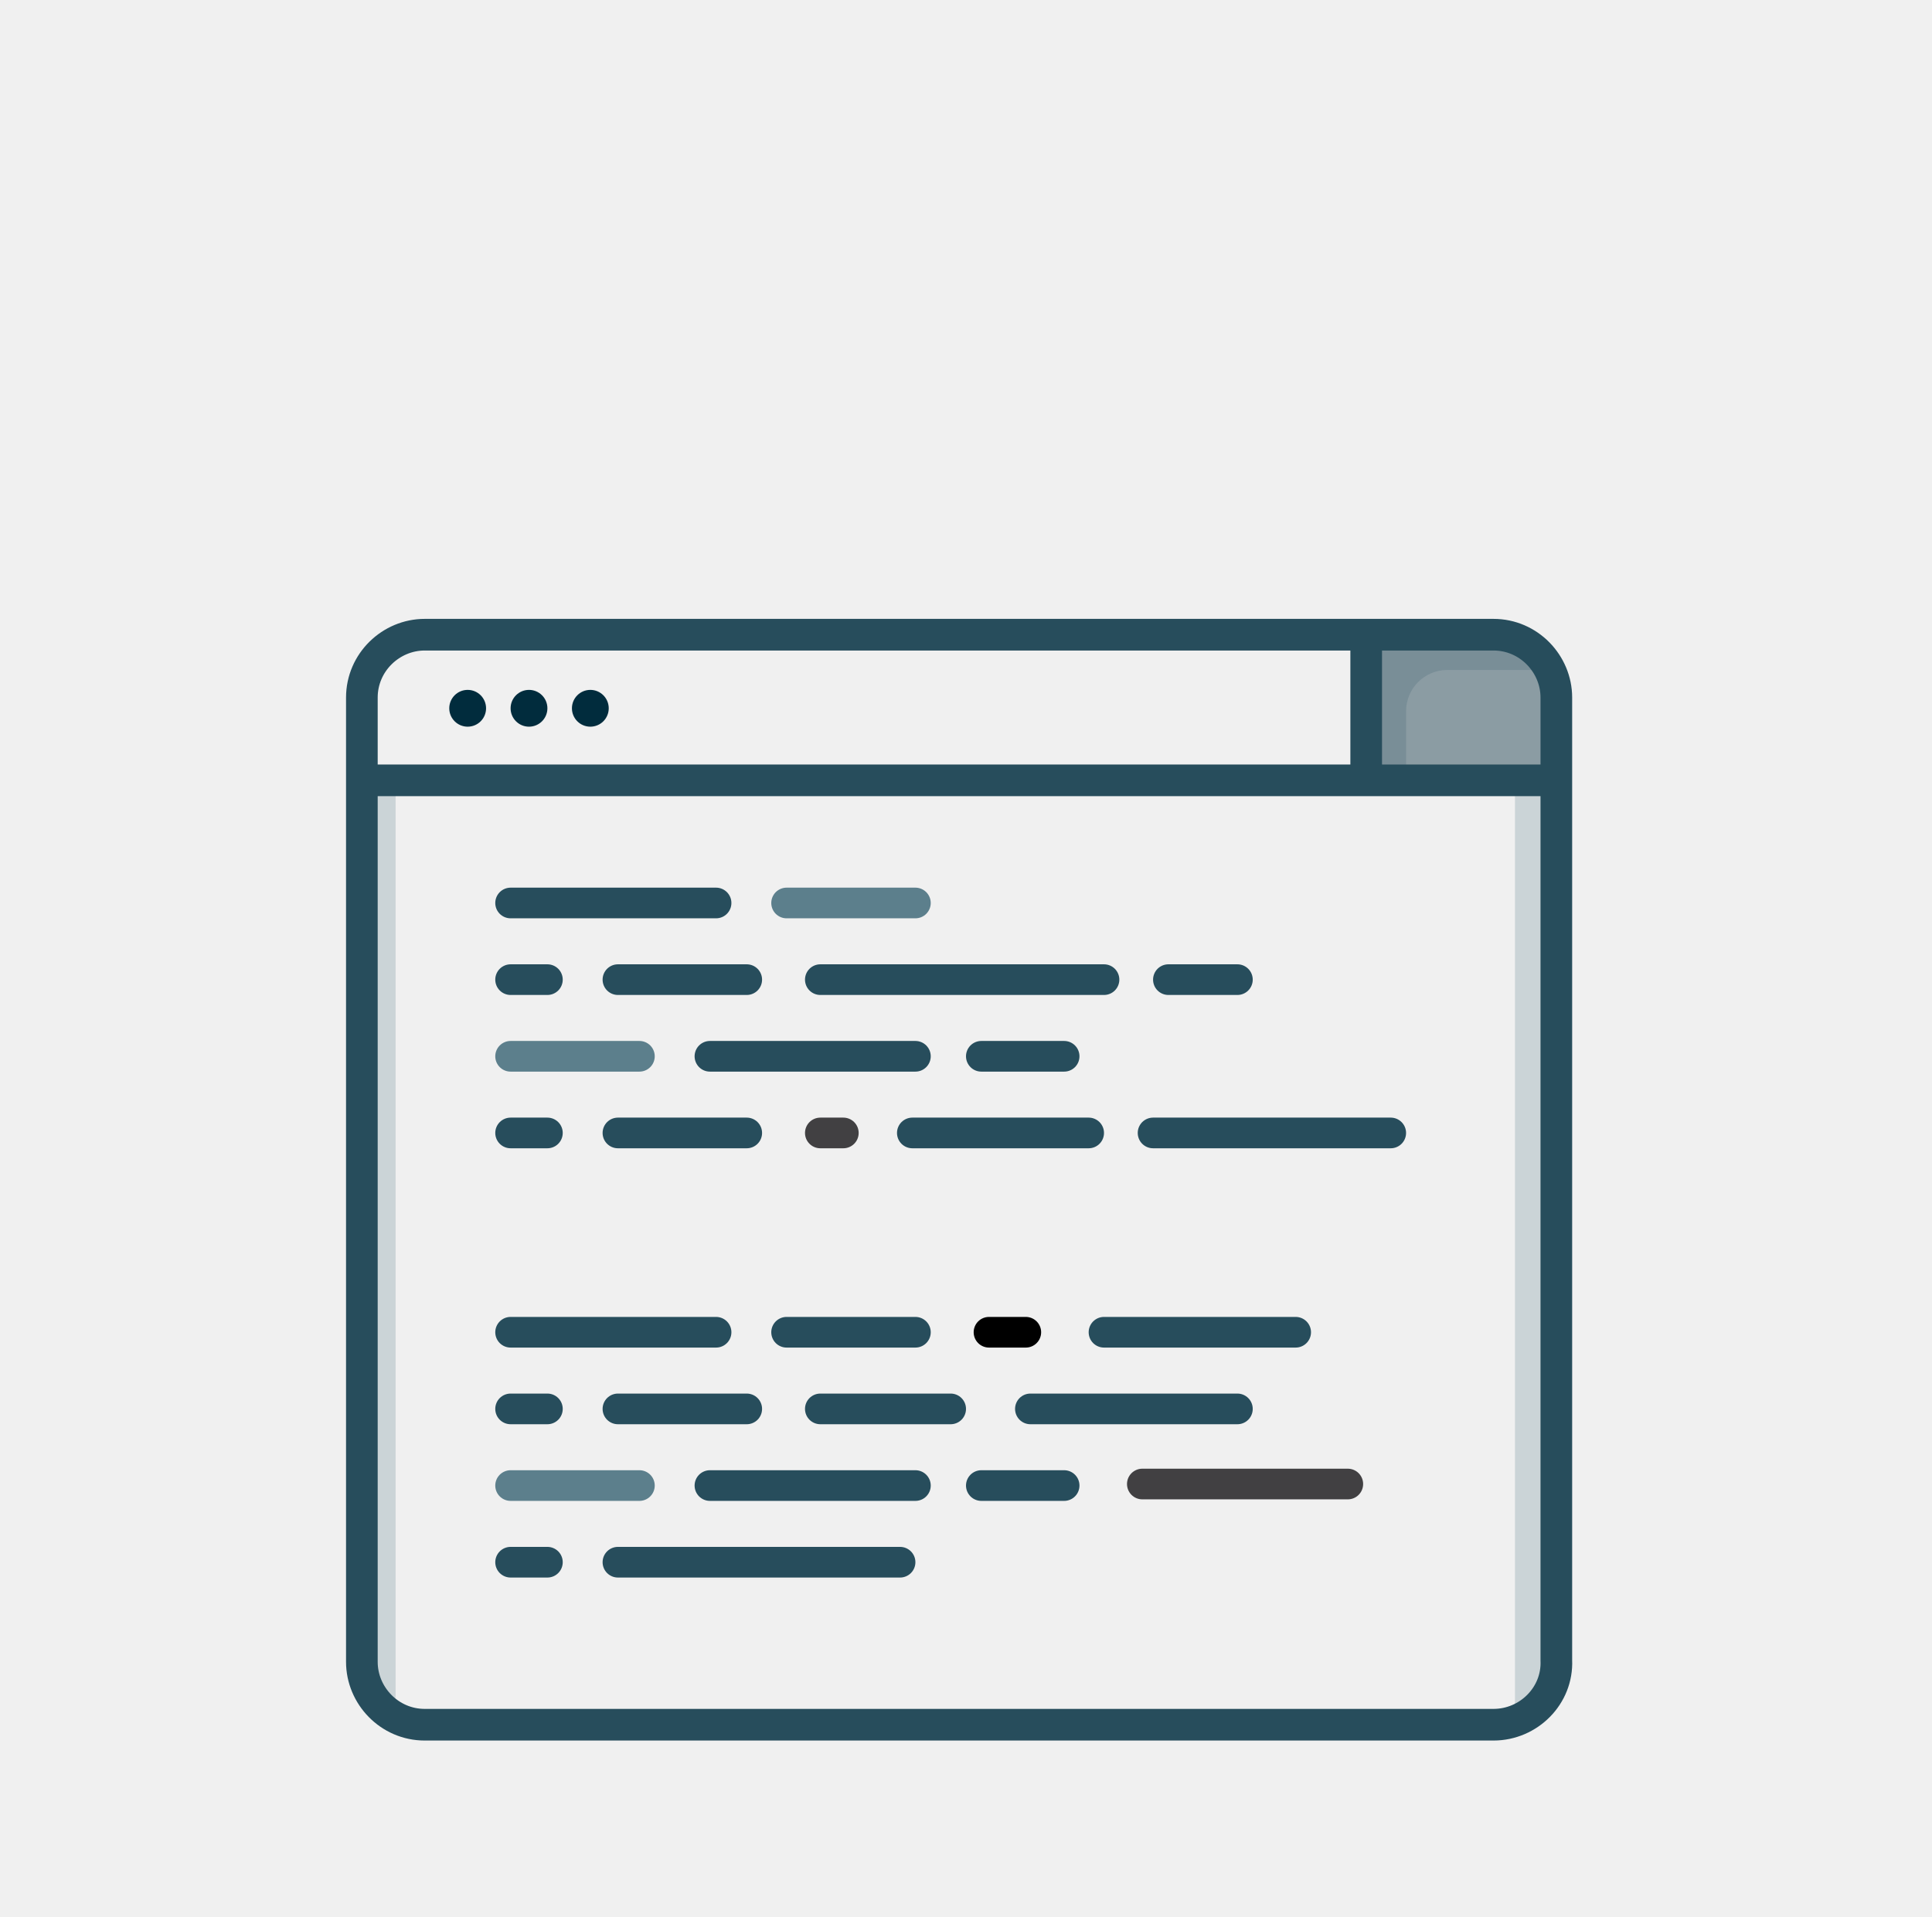
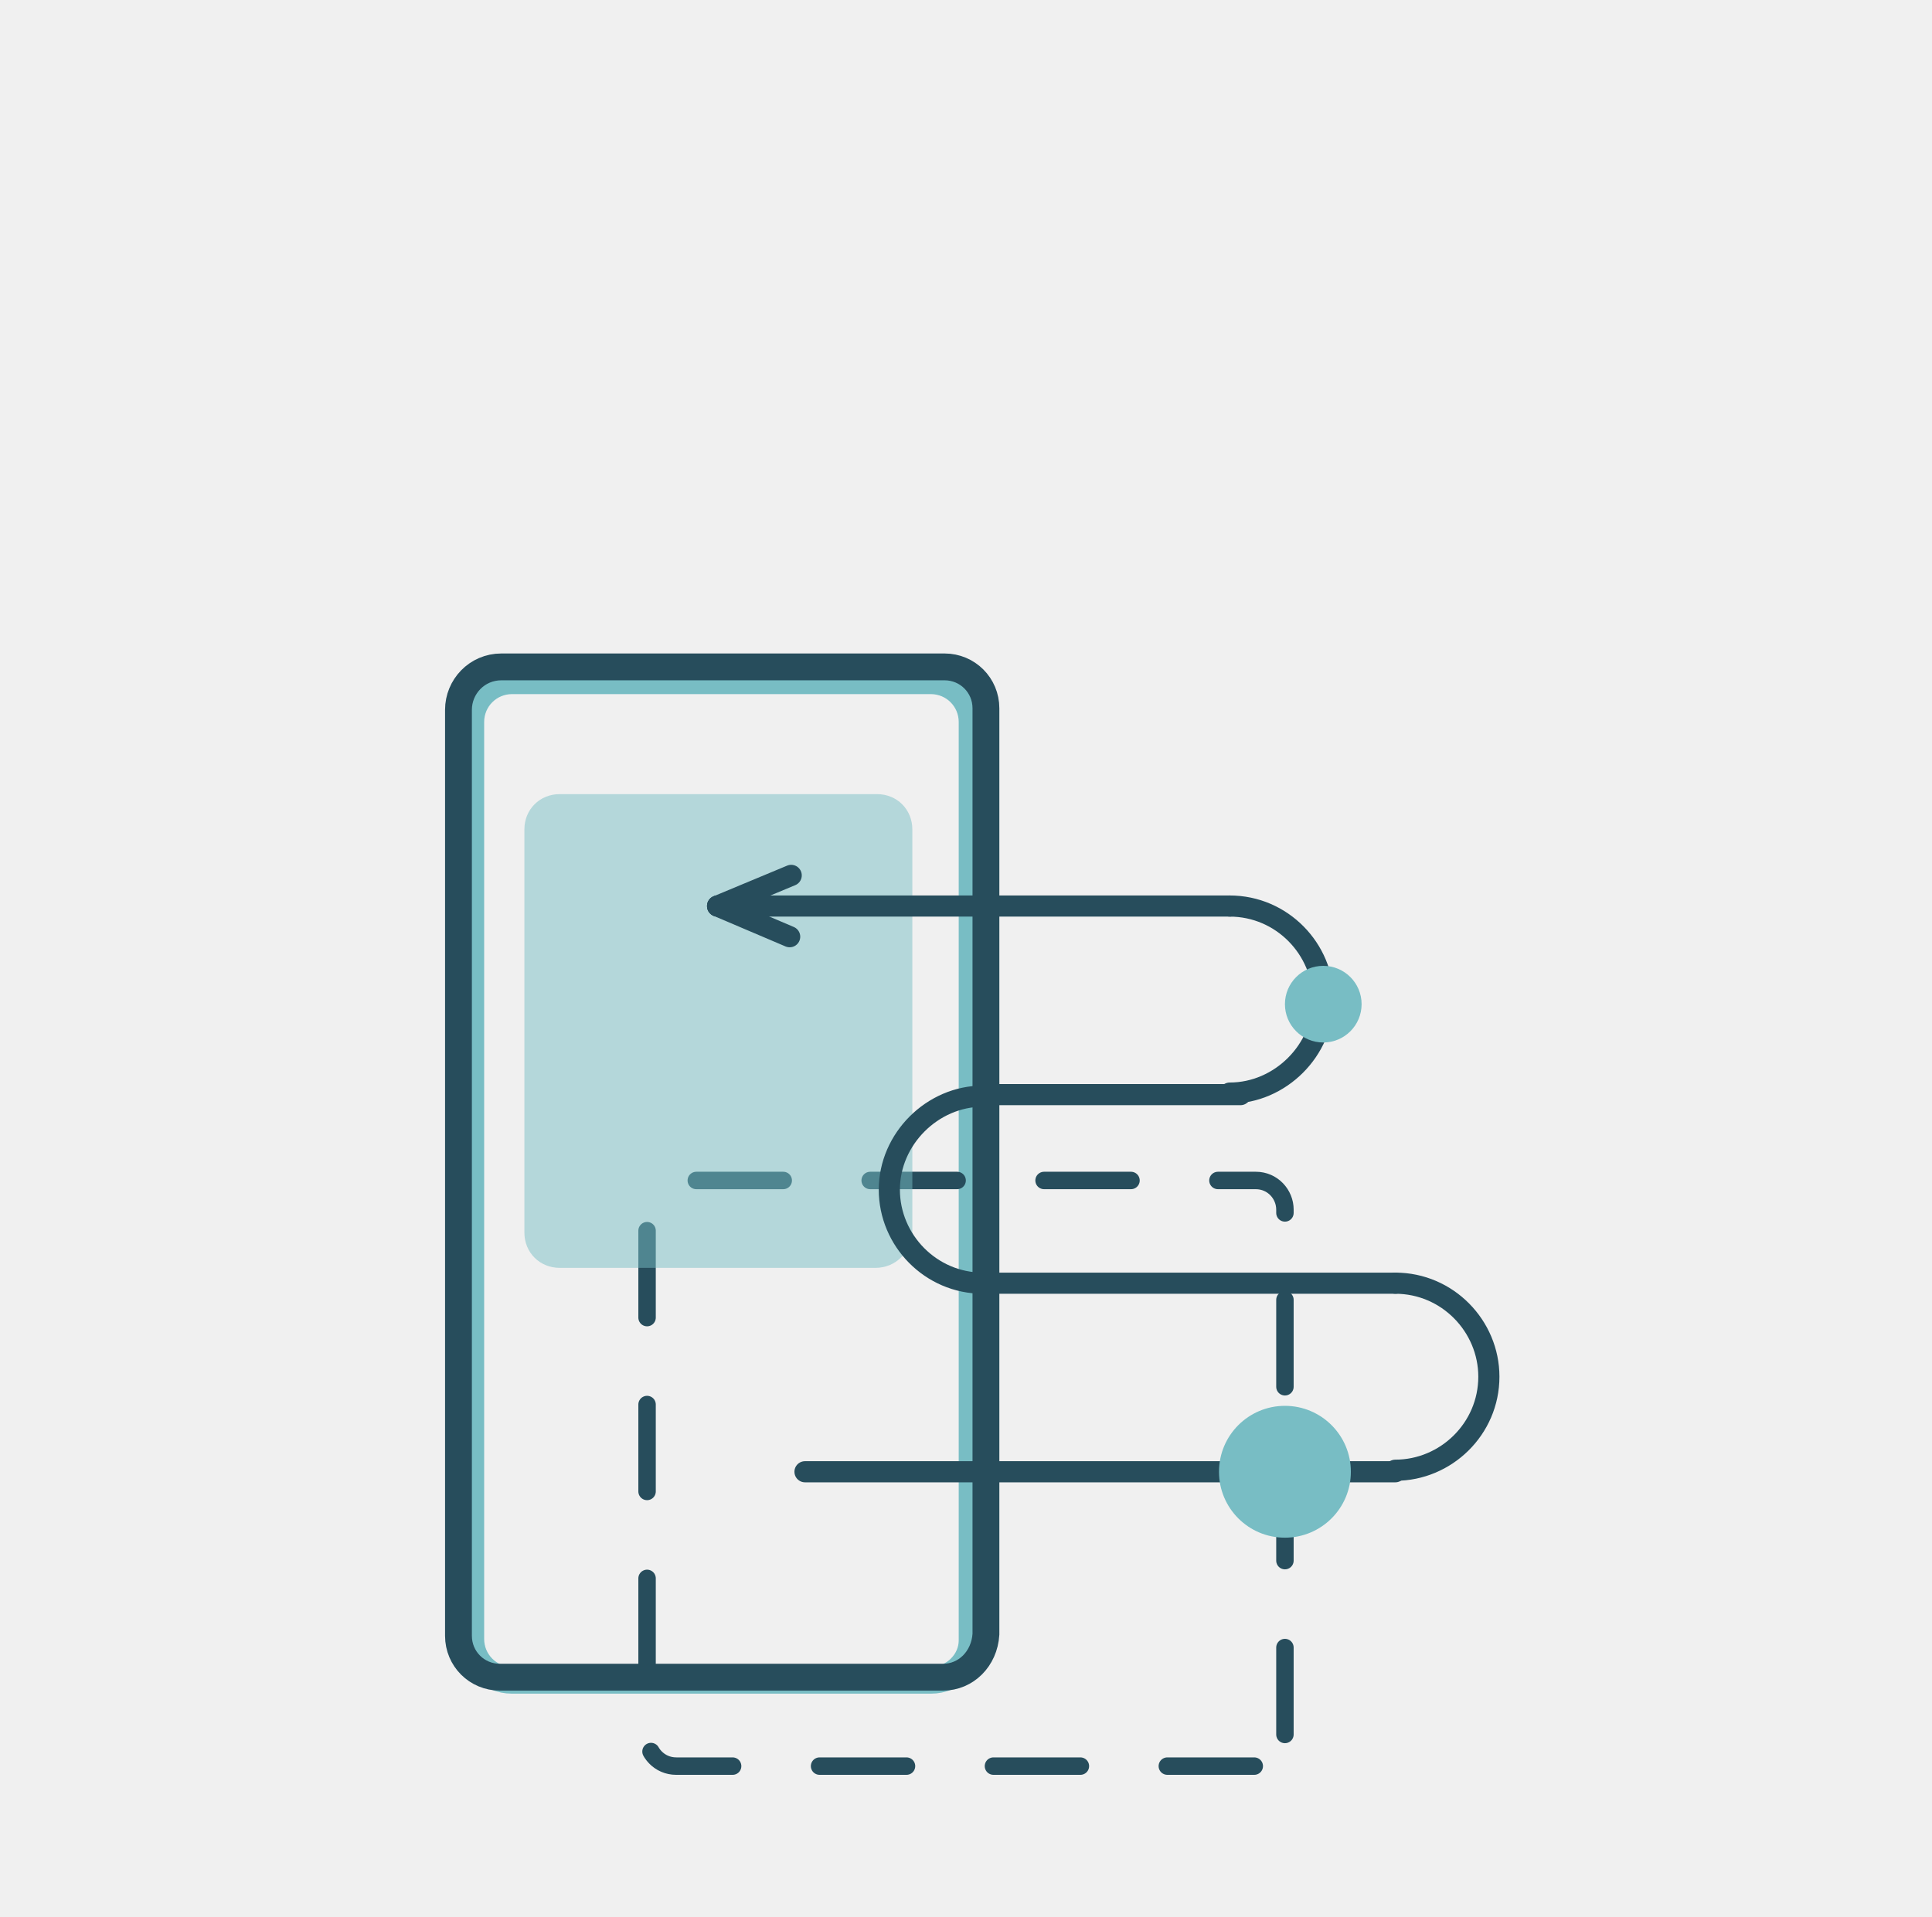
<svg xmlns="http://www.w3.org/2000/svg" width="126" height="125" viewBox="0 0 126 125" fill="none">
-   <path opacity="0.5" d="M98.8 50.9H91.8C90.3 50.9 89.1 49.7 89.1 48.2V44.1C89.1 42.6 90.3 41.4 91.8 41.4H98.8C100.3 41.4 101.5 42.6 101.5 44.1V48.2C101.6 49.7 100.3 50.9 98.8 50.9Z" fill="#012C3D" />
-   <path opacity="0.25" d="M99.8 51.9V111.6" stroke="#5C7F8C" stroke-width="2" stroke-miterlimit="10" stroke-linecap="round" />
-   <path opacity="0.25" d="M24.8 50.9V110.6" stroke="#5C7F8C" stroke-width="2" stroke-miterlimit="10" stroke-linecap="round" />
-   <path opacity="0.2" d="M101.4 51.2H94.4C92.9 51.2 91.7 52 91.7 50.5V46.4C91.7 44.9 92.9 43.7 94.4 43.7H101.4C102.9 43.7 102.1 44.9 102.1 46.4V49.5C102.2 51 102.9 51.2 101.4 51.2Z" fill="#D1D3D4" />
-   <path d="M97.4 112.5H27.7C25.4 112.5 23.6 110.6 23.6 108.4V50.9V45.5C23.6 43.2 25.5 41.4 27.7 41.4H97.4C99.7 41.4 101.5 43.3 101.5 45.5V108.3C101.6 110.6 99.7 112.5 97.4 112.5Z" stroke="#274D5C" stroke-width="2.064" stroke-miterlimit="10" />
-   <path d="M101.6 50.9H23.6" stroke="#274D5C" stroke-width="2.064" stroke-miterlimit="10" />
-   <path d="M89.1 41.4V50.9" stroke="#274D5C" stroke-width="2.064" stroke-miterlimit="10" />
-   <path d="M30.5 47.4C31.163 47.4 31.7 46.863 31.7 46.2C31.7 45.537 31.163 45 30.5 45C29.837 45 29.3 45.537 29.3 46.2C29.3 46.863 29.837 47.4 30.5 47.4Z" fill="#012C3D" />
-   <path d="M34.5 47.4C35.163 47.4 35.7 46.863 35.7 46.2C35.7 45.537 35.163 45 34.5 45C33.837 45 33.3 45.537 33.3 46.2C33.3 46.863 33.837 47.4 34.5 47.4Z" fill="#012C3D" />
-   <path d="M38.5 47.4C39.163 47.4 39.7 46.863 39.7 46.2C39.7 45.537 39.163 45 38.5 45C37.837 45 37.3 45.537 37.3 46.2C37.3 46.863 37.837 47.4 38.5 47.4Z" fill="#012C3D" />
-   <path d="M33.3 58.9H46.7" stroke="#274D5C" stroke-width="2" stroke-miterlimit="10" stroke-linecap="round" />
-   <path d="M51.3 58.9H59.7" stroke="#5C7F8C" stroke-width="2" stroke-miterlimit="10" stroke-linecap="round" />
-   <path d="M33.3 63.9H35.7" stroke="#274D5C" stroke-width="2" stroke-miterlimit="10" stroke-linecap="round" />
-   <path d="M40.3 63.9H48.7" stroke="#274D5C" stroke-width="2" stroke-miterlimit="10" stroke-linecap="round" />
-   <path d="M53.5 63.9H72" stroke="#274D5C" stroke-width="2" stroke-miterlimit="10" stroke-linecap="round" />
-   <path d="M76.2 63.9H80.7" stroke="#274D5C" stroke-width="2" stroke-miterlimit="10" stroke-linecap="round" />
-   <path d="M33.3 68.9H41.7" stroke="#5C7F8C" stroke-width="2" stroke-miterlimit="10" stroke-linecap="round" />
-   <path d="M46.3 68.9H59.7" stroke="#274D5C" stroke-width="2" stroke-miterlimit="10" stroke-linecap="round" />
-   <path d="M64 68.9H69.4" stroke="#274D5C" stroke-width="2" stroke-miterlimit="10" stroke-linecap="round" />
-   <path d="M33.3 73.9H35.7" stroke="#274D5C" stroke-width="2" stroke-miterlimit="10" stroke-linecap="round" />
-   <path d="M40.3 73.9H48.7" stroke="#274D5C" stroke-width="2" stroke-miterlimit="10" stroke-linecap="round" />
-   <path d="M53.5 73.9H55" stroke="#414042" stroke-width="2" stroke-miterlimit="10" stroke-linecap="round" />
-   <path d="M59.5 73.9H71" stroke="#274D5C" stroke-width="2" stroke-miterlimit="10" stroke-linecap="round" />
-   <path d="M75.2 73.9H90.7" stroke="#274D5C" stroke-width="2" stroke-miterlimit="10" stroke-linecap="round" />
-   <path d="M33.3 86.9H46.7" stroke="#274D5C" stroke-width="2" stroke-miterlimit="10" stroke-linecap="round" />
-   <path d="M51.3 86.9H59.7" stroke="#274D5C" stroke-width="2" stroke-miterlimit="10" stroke-linecap="round" />
-   <path d="M33.3 91.9H35.7" stroke="#274D5C" stroke-width="2" stroke-miterlimit="10" stroke-linecap="round" />
-   <path d="M40.3 91.9H48.7" stroke="#274D5C" stroke-width="2" stroke-miterlimit="10" stroke-linecap="round" />
-   <path d="M53.5 91.9H62" stroke="#274D5C" stroke-width="2" stroke-miterlimit="10" stroke-linecap="round" />
-   <path d="M67.2 91.9H80.7" stroke="#274D5C" stroke-width="2" stroke-miterlimit="10" stroke-linecap="round" />
-   <path d="M33.3 96.9H41.7" stroke="#5C7F8C" stroke-width="2" stroke-miterlimit="10" stroke-linecap="round" />
-   <path d="M46.3 96.9H59.7" stroke="#274D5C" stroke-width="2" stroke-miterlimit="10" stroke-linecap="round" />
-   <path d="M64 96.9H69.4" stroke="#274D5C" stroke-width="2" stroke-miterlimit="10" stroke-linecap="round" />
-   <path d="M33.3 101.9H35.7" stroke="#274D5C" stroke-width="2" stroke-miterlimit="10" stroke-linecap="round" />
-   <path d="M40.3 101.9H58.7" stroke="#274D5C" stroke-width="2" stroke-miterlimit="10" stroke-linecap="round" />
-   <path d="M64.5 86.9H66.9" stroke="black" stroke-width="2" stroke-miterlimit="10" stroke-linecap="round" />
-   <path d="M72 86.9H84.5" stroke="#274D5C" stroke-width="2" stroke-miterlimit="10" stroke-linecap="round" />
-   <path d="M74.5 96.8H87.9" stroke="#414042" stroke-width="2" stroke-miterlimit="10" stroke-linecap="round" />
+   <g clip-path="url(#clip0)">
+     <path d="M60.7 109.6H33.4C31.9 109.6 30.7 108.4 30.7 106.9V47.1C30.7 45.6 31.9 44.4 33.4 44.4H60.7C62.2 44.4 63.4 45.6 63.4 47.1V107C63.4 108.4 62.2 109.6 60.7 109.6Z" stroke="#78BDC4" stroke-width="1.75" stroke-miterlimit="10" />
+     <path d="M61.5 109.4H32.6C31.1 109.4 29.9 108.2 29.9 106.7V46.3C29.9 44.8 31.1 43.5 32.7 43.5H61.6C63.1 43.5 64.3 44.7 64.3 46.2V106.6C64.2 108.2 63 109.4 61.5 109.4Z" stroke="#274D5C" stroke-width="1.75" stroke-miterlimit="10" />
+     <path d="M81.8 115.2H44.1C43 115.2 42.2 114.3 42.2 113.3V78.9C42.2 77.8 43.1 77 44.1 77H81.9C83 77 83.8 77.9 83.8 78.9V113.3C83.8 114.3 82.9 115.2 81.8 115.2Z" stroke="#274D5C" stroke-width="1.137" stroke-linecap="round" stroke-linejoin="round" stroke-dasharray="5.67 5.67" />
+     <path opacity="0.5" d="M57.1 82.7H36.5C35.2 82.7 34.2 81.7 34.2 80.4V54.1C34.2 52.8 35.2 51.8 36.5 51.8H57.2C58.5 51.8 59.5 52.8 59.5 54.1V80.4C59.4 81.7 58.4 82.7 57.1 82.7Z" fill="#78BDC4" />
+     <path d="M80.2 59.1H46.8" stroke="#274D5C" stroke-width="1.379" stroke-miterlimit="10" stroke-linecap="round" stroke-linejoin="round" />
+     <path d="M80.9 71.4H64" stroke="#274D5C" stroke-width="1.379" stroke-miterlimit="10" stroke-linecap="round" stroke-linejoin="round" />
+     <path d="M91 83.7H64" stroke="#274D5C" stroke-width="1.379" stroke-miterlimit="10" stroke-linecap="round" stroke-linejoin="round" />
+     <path d="M91 96H52.5" stroke="#274D5C" stroke-width="1.379" stroke-miterlimit="10" stroke-linecap="round" stroke-linejoin="round" />
+     <path d="M80.2 59.1C83.6 59.1 86.3 61.9 86.3 65.2C86.3 68.5 83.5 71.3 80.2 71.3" stroke="#274D5C" stroke-width="1.379" stroke-miterlimit="10" stroke-linecap="round" stroke-linejoin="round" />
+     <path d="M91 83.7C94.4 83.7 97.1 86.5 97.1 89.8C97.1 93.2 94.3 95.9 91 95.9" stroke="#274D5C" stroke-width="1.379" stroke-miterlimit="10" stroke-linecap="round" stroke-linejoin="round" />
+     <path d="M64.1 83.7C60.7 83.7 58 80.9 58 77.6C58 74.3 60.8 71.5 64.1 71.5" stroke="#274D5C" stroke-width="1.379" stroke-miterlimit="10" stroke-linecap="round" stroke-linejoin="round" />
+     <path d="M86.3 68C87.681 68 88.8 66.881 88.8 65.5C88.8 64.119 87.681 63 86.3 63C84.919 63 83.8 64.119 83.8 65.5C83.8 66.881 84.919 68 86.3 68Z" fill="#78BDC4" />
+     <path d="M83.8 100.3C86.175 100.3 88.1 98.375 88.1 96C88.1 93.625 86.175 91.7 83.8 91.7C81.425 91.7 79.5 93.625 79.5 96C79.5 98.375 81.425 100.3 83.8 100.3Z" fill="#78BDC4" />
+     <path d="M46.8 59.1L51.6 57.1" stroke="#274D5C" stroke-width="1.379" stroke-miterlimit="10" stroke-linecap="round" stroke-linejoin="round" />
+     <path d="M51.5 61.1L46.8 59.1" stroke="#274D5C" stroke-width="1.379" stroke-miterlimit="10" stroke-linecap="round" stroke-linejoin="round" />
+   </g>
+   <defs>
+     <clipPath id="clip0">
+       <rect x="29" y="29" width="68.8" height="86.8" fill="white" />
+     </clipPath>
+   </defs>
</svg>
